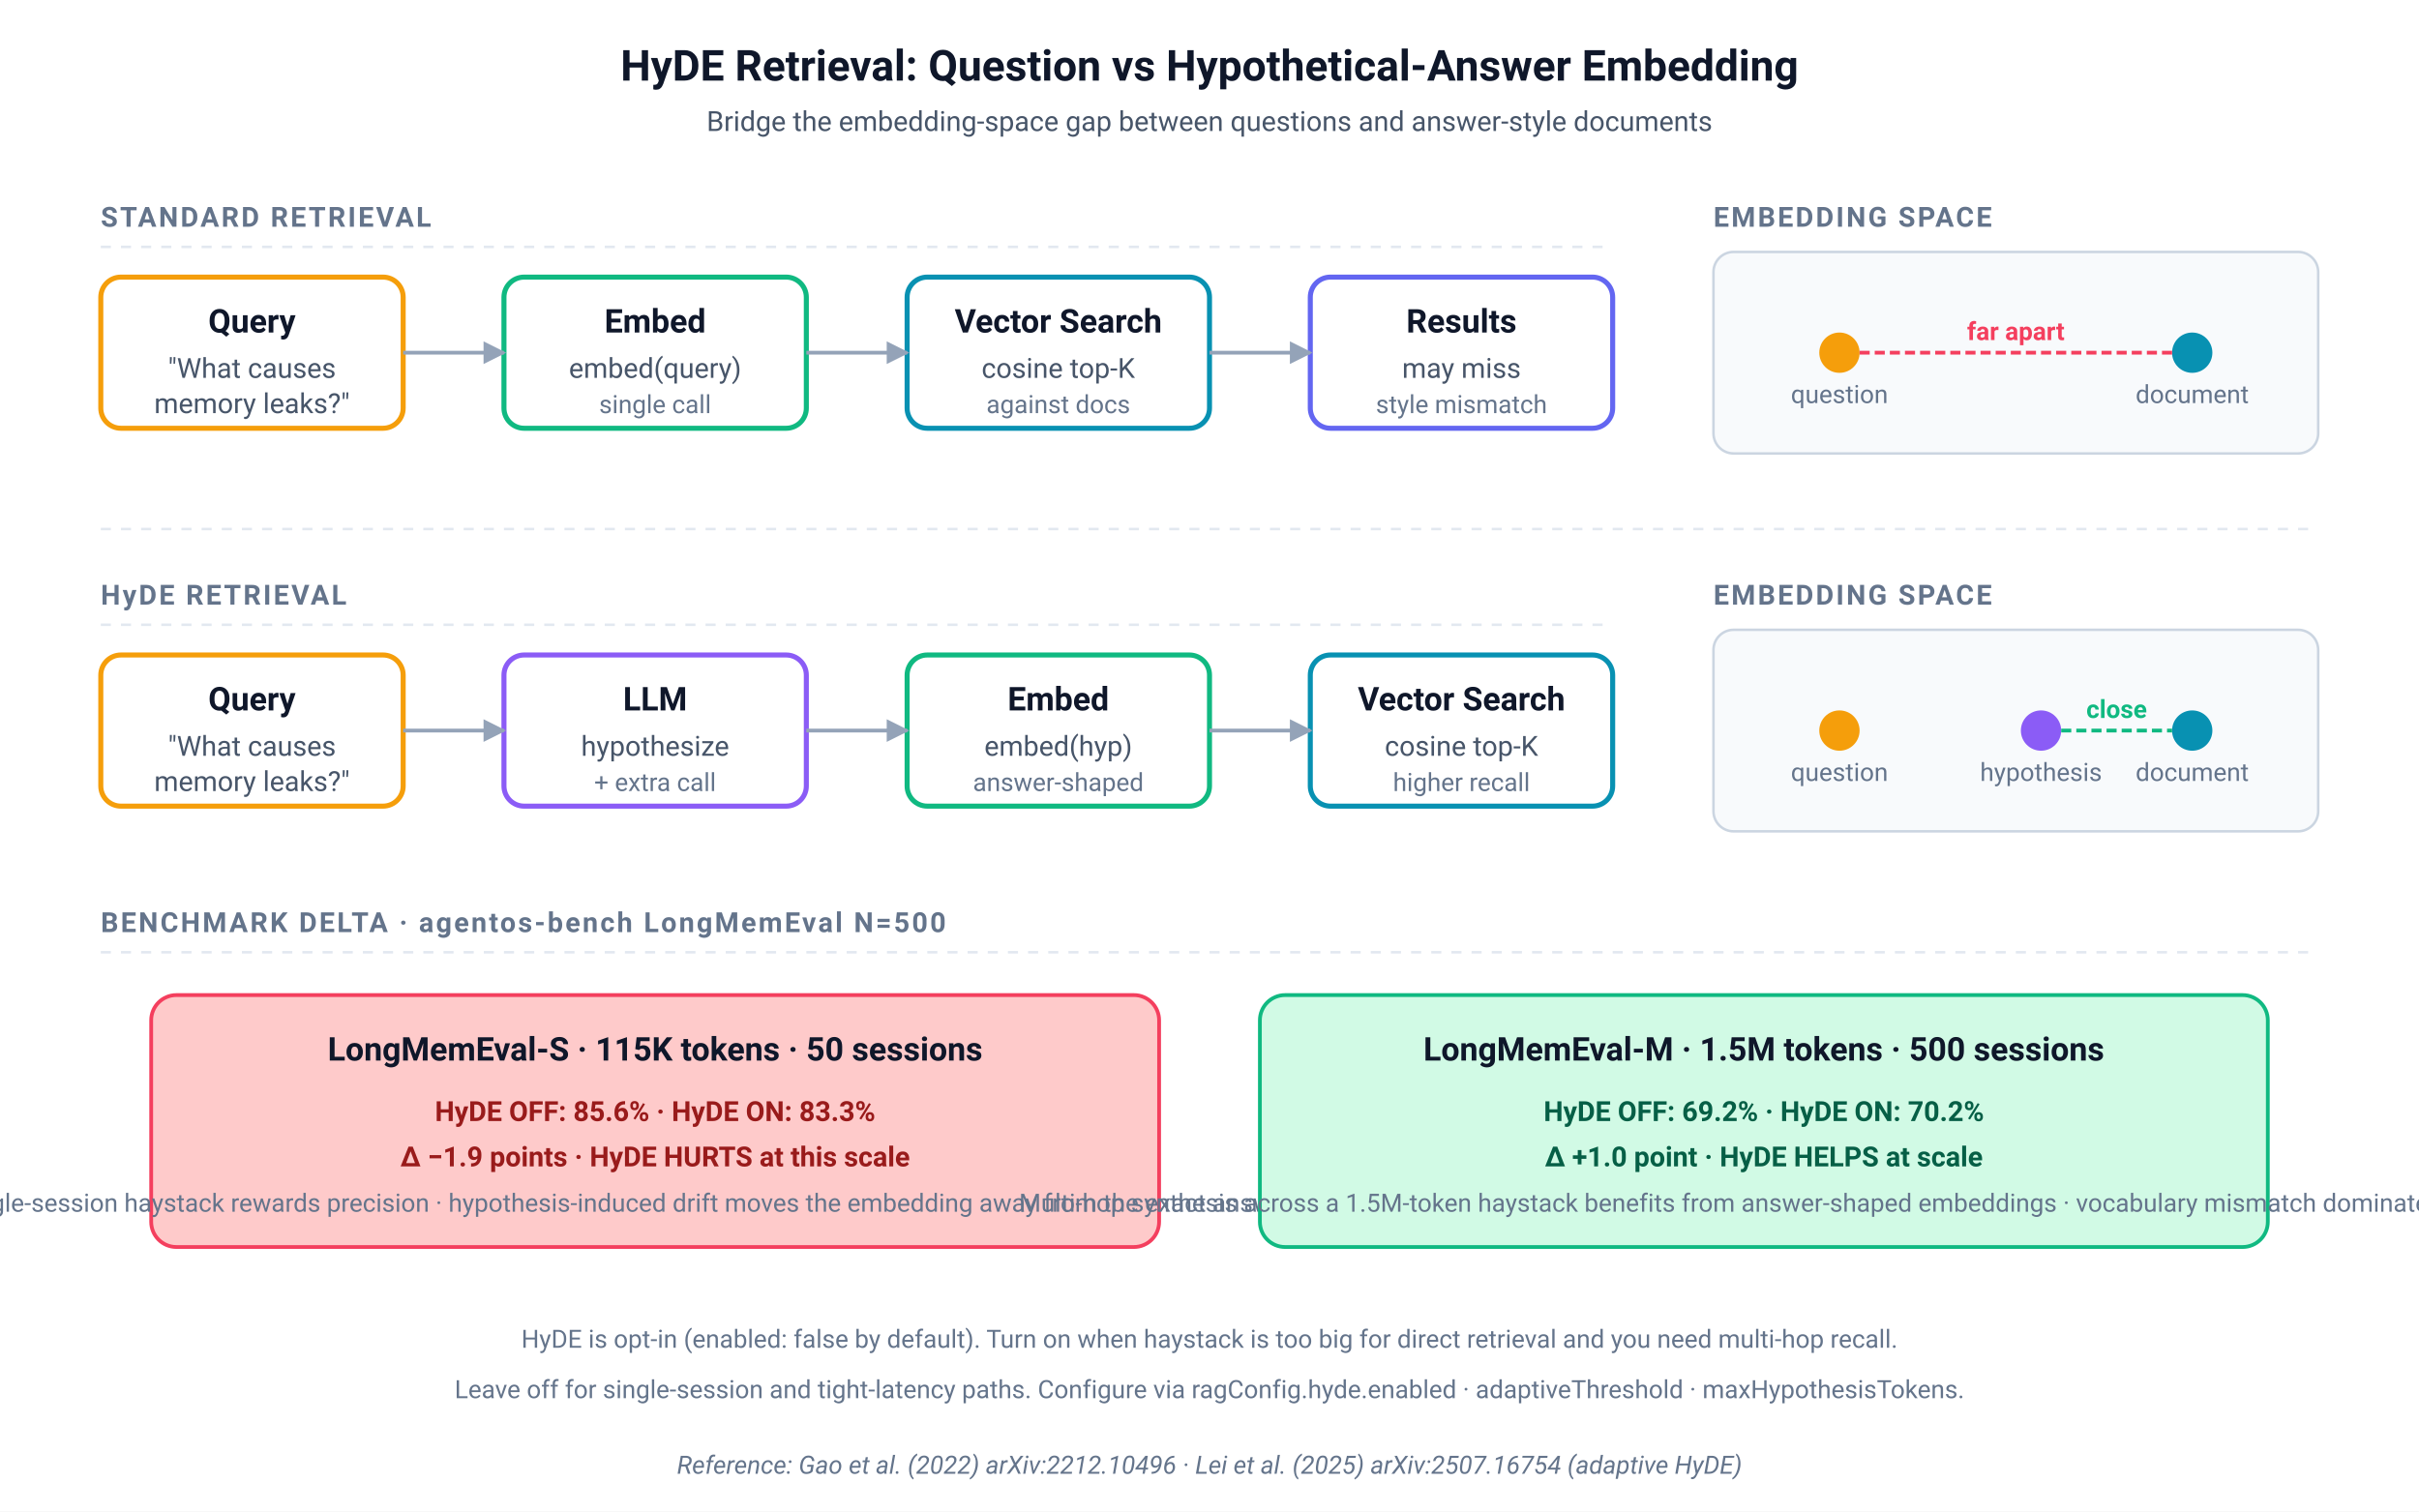
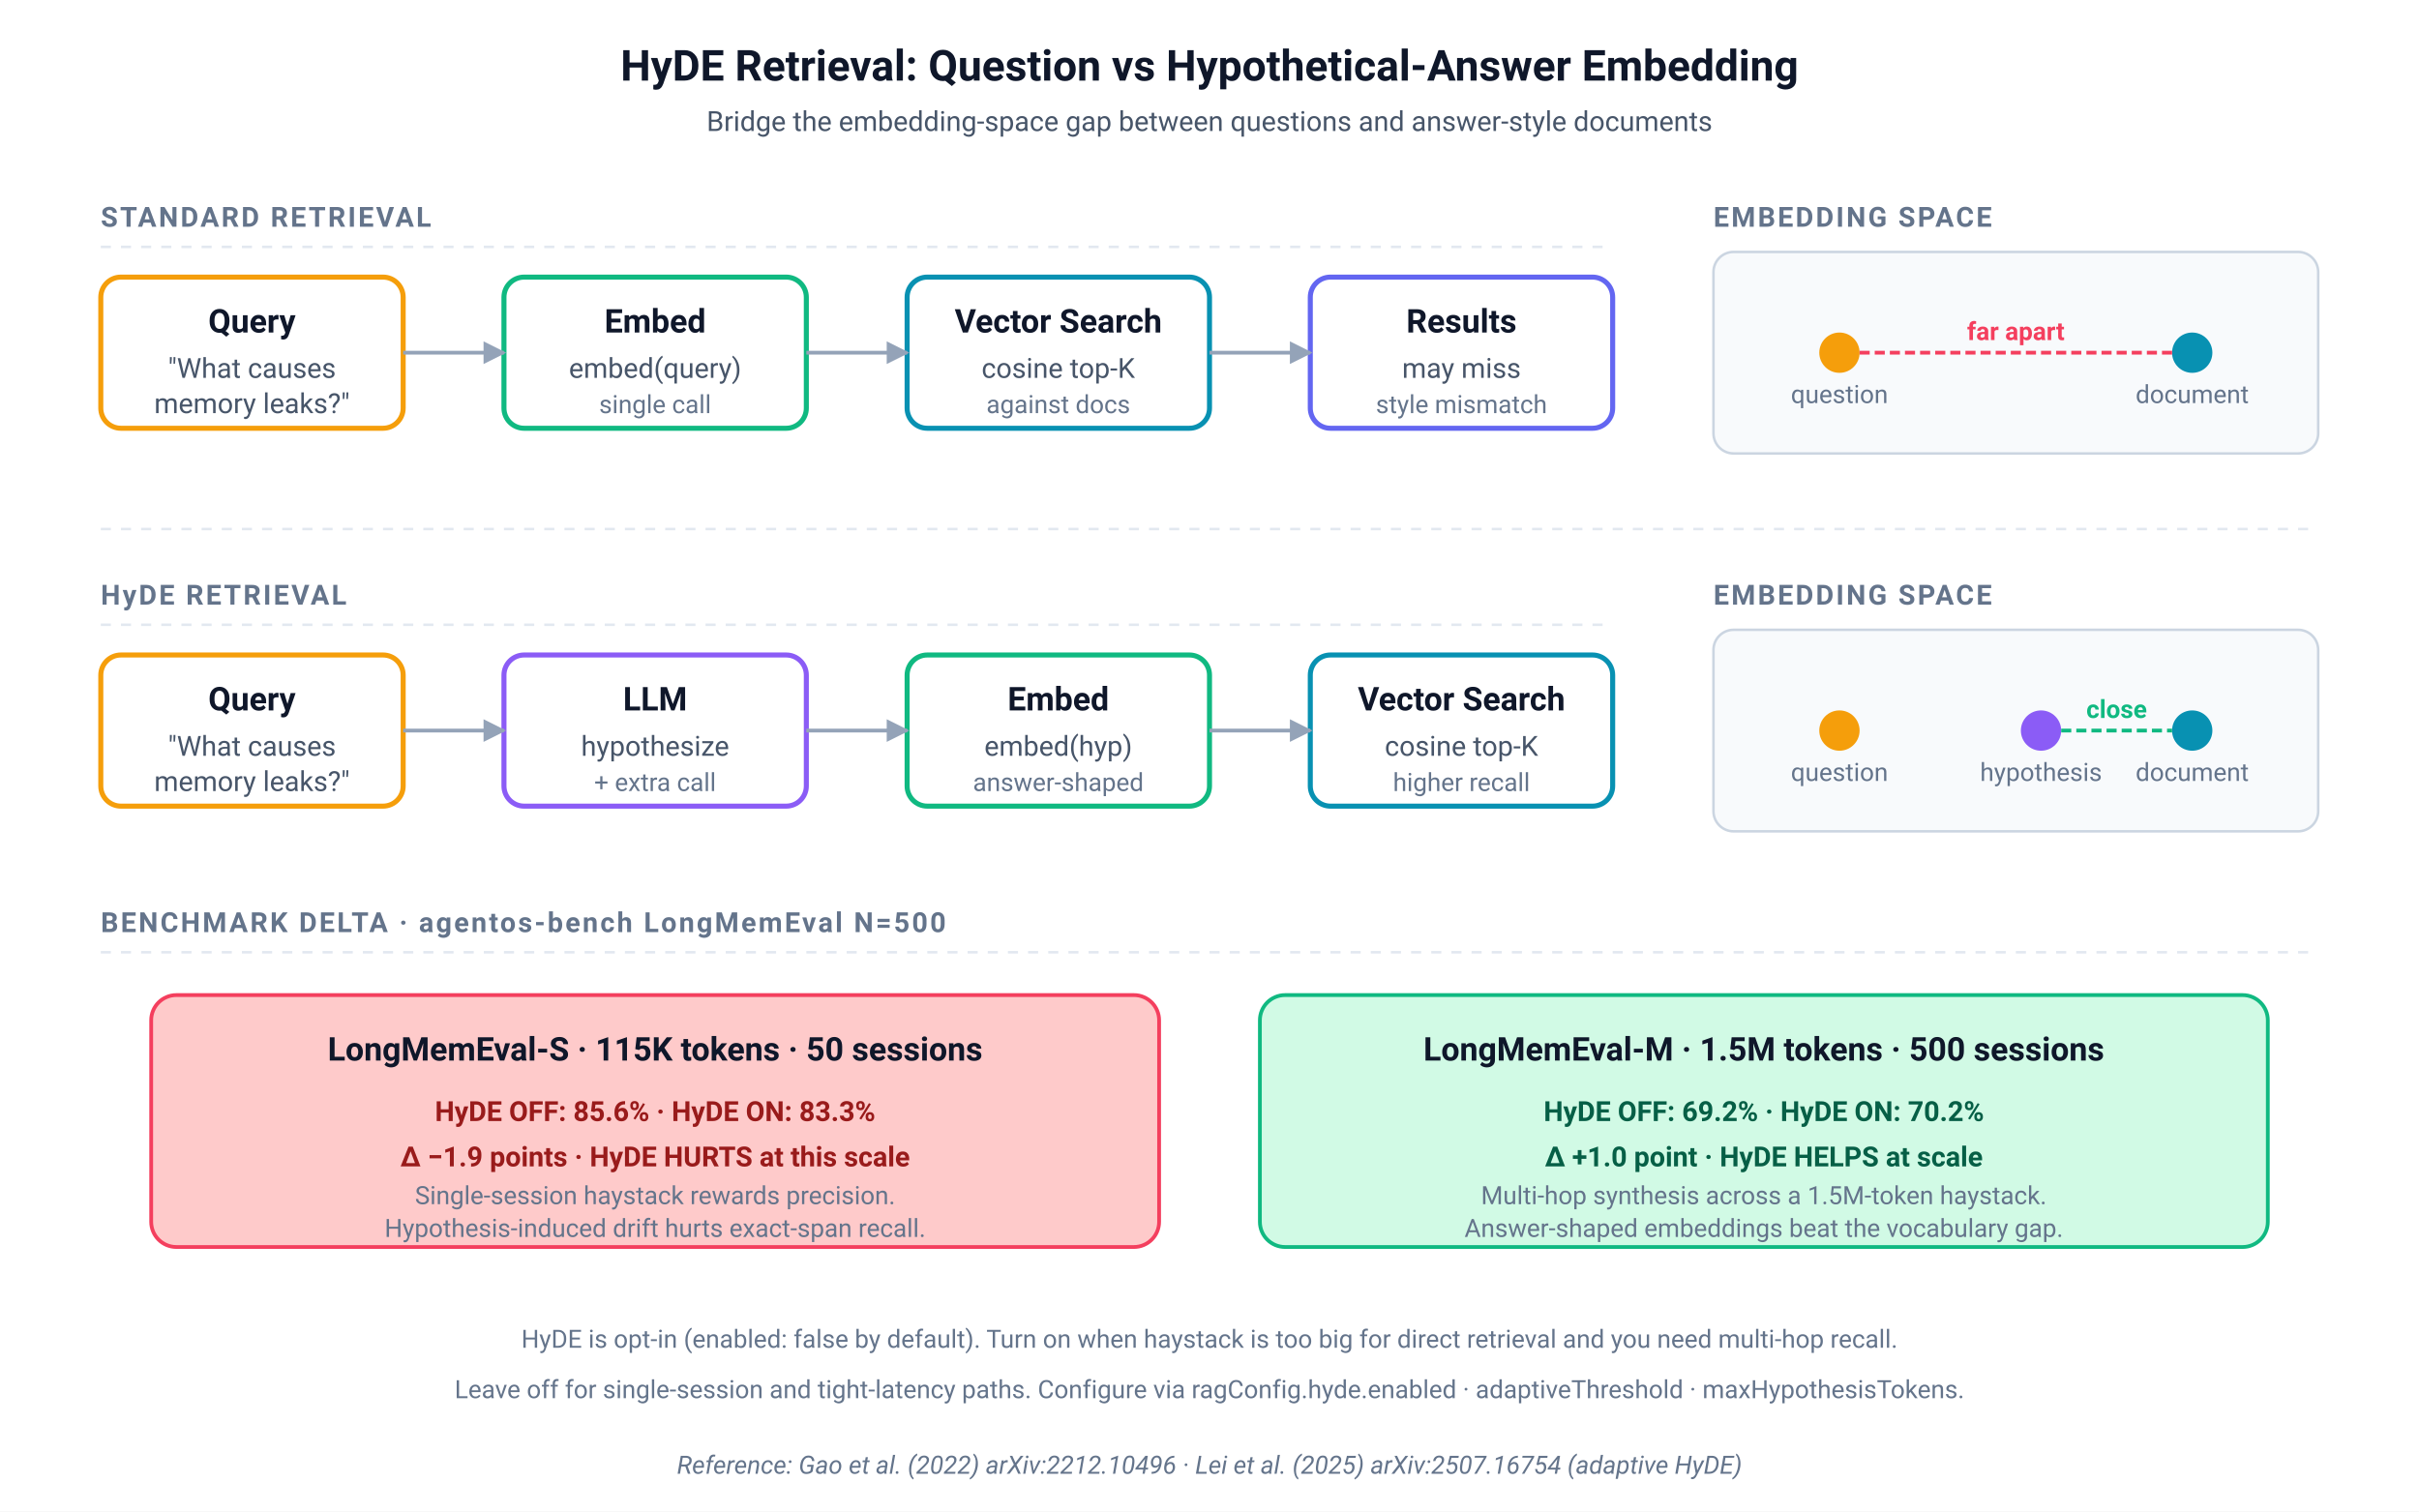
<svg xmlns="http://www.w3.org/2000/svg" viewBox="0 0 960 600" role="img" aria-labelledby="hyde-title hyde-desc" font-family="ui-sans-serif, system-ui, -apple-system, Segoe UI, Roboto, sans-serif">
  <defs>
    <style>
      .bg { fill: #ffffff; }
      .text { fill: #1e293b; font-size: 12px; }
      .title { fill: #0f172a; font-size: 17px; font-weight: 700; }
      .heading { fill: #0f172a; font-size: 13px; font-weight: 700; }
      .small { fill: #475569; font-size: 11px; }
      .micro { fill: #64748b; font-size: 10px; }
      .lane-label { fill: #64748b; font-size: 11px; font-weight: 700; letter-spacing: 0.08em; }
      .lane-track { fill: none; stroke: #e2e8f0; stroke-width: 1; stroke-dasharray: 4 4; }
      .stage { fill: #ffffff; stroke: #cbd5e1; stroke-width: 1.5; }
      .stage-llm { fill: #ffffff; stroke: #8b5cf6; stroke-width: 2; }
      .stage-embed { fill: #ffffff; stroke: #10b981; stroke-width: 2; }
      .stage-query { fill: #ffffff; stroke: #f59e0b; stroke-width: 2; }
      .stage-store { fill: #ffffff; stroke: #0891b2; stroke-width: 2; }
      .stage-result { fill: #ffffff; stroke: #6366f1; stroke-width: 2; }
      .space-bg { fill: #f8fafc; stroke: #cbd5e1; stroke-width: 1; }
      .dot-query { fill: #f59e0b; }
      .dot-doc { fill: #0891b2; }
      .dot-hyde { fill: #8b5cf6; }
      .gap-line-far { stroke: #f43f5e; stroke-width: 1.5; stroke-dasharray: 4 2; }
      .gap-line-near { stroke: #10b981; stroke-width: 1.5; stroke-dasharray: 4 2; }
      .arrow-line { stroke: #94a3b8; stroke-width: 1.5; fill: none; }
      .arrow-head { fill: #94a3b8; }
      .bench-good { fill: #d1fae5; stroke: #10b981; stroke-width: 1.5; }
      .bench-bad { fill: #fecaca; stroke: #f43f5e; stroke-width: 1.5; }
      .bench-good-text { fill: #065f46; font-size: 11px; font-weight: 700; }
      .bench-bad-text { fill: #991b1b; font-size: 11px; font-weight: 700; }
          </style>
    <marker id="hyde-arrow" viewBox="0 0 10 10" refX="9" refY="5" markerWidth="6" markerHeight="6" orient="auto-start-reverse">
      <path d="M 0 0 L 10 5 L 0 10 z" class="arrow-head" />
    </marker>
  </defs>
  <rect class="bg" x="0" y="0" width="960" height="600" />
  <text x="480" y="32" class="title" text-anchor="middle">HyDE Retrieval: Question vs Hypothetical-Answer Embedding</text>
  <text x="480" y="52" class="small" text-anchor="middle">Bridge the embedding-space gap between questions and answer-style documents</text>
  <text x="40" y="90" class="lane-label">STANDARD RETRIEVAL</text>
  <line x1="40" y1="98" x2="640" y2="98" class="lane-track" />
  <rect x="40" y="110" width="120" height="60" rx="8" class="stage-query" />
  <text x="100" y="132" class="heading" text-anchor="middle">Query</text>
  <text x="100" y="150" class="small" text-anchor="middle">"What causes</text>
  <text x="100" y="164" class="small" text-anchor="middle">memory leaks?"</text>
  <rect x="200" y="110" width="120" height="60" rx="8" class="stage-embed" />
  <text x="260" y="132" class="heading" text-anchor="middle">Embed</text>
  <text x="260" y="150" class="small" text-anchor="middle">embed(query)</text>
  <text x="260" y="164" class="micro" text-anchor="middle">single call</text>
  <rect x="360" y="110" width="120" height="60" rx="8" class="stage-store" />
  <text x="420" y="132" class="heading" text-anchor="middle">Vector Search</text>
  <text x="420" y="150" class="small" text-anchor="middle">cosine top-K</text>
  <text x="420" y="164" class="micro" text-anchor="middle">against docs</text>
  <rect x="520" y="110" width="120" height="60" rx="8" class="stage-result" />
  <text x="580" y="132" class="heading" text-anchor="middle">Results</text>
  <text x="580" y="150" class="small" text-anchor="middle">may miss</text>
  <text x="580" y="164" class="micro" text-anchor="middle">style mismatch</text>
  <path class="arrow-line" d="M 160,140 L 200,140" marker-end="url(#hyde-arrow)" />
  <path class="arrow-line" d="M 320,140 L 360,140" marker-end="url(#hyde-arrow)" />
  <path class="arrow-line" d="M 480,140 L 520,140" marker-end="url(#hyde-arrow)" />
  <text x="680" y="90" class="lane-label">EMBEDDING SPACE</text>
  <rect x="680" y="100" width="240" height="80" rx="8" class="space-bg" />
  <circle cx="730" cy="140" r="8" class="dot-query" />
  <text x="730" y="160" class="micro" text-anchor="middle">question</text>
  <circle cx="870" cy="140" r="8" class="dot-doc" />
  <text x="870" y="160" class="micro" text-anchor="middle">document</text>
  <line x1="738" y1="140" x2="862" y2="140" class="gap-line-far" />
  <text x="800" y="135" class="micro" text-anchor="middle" style="fill:#f43f5e;font-weight:700">far apart</text>
  <line x1="40" y1="210" x2="920" y2="210" class="lane-track" />
  <text x="40" y="240" class="lane-label">HyDE RETRIEVAL</text>
  <line x1="40" y1="248" x2="640" y2="248" class="lane-track" />
  <rect x="40" y="260" width="120" height="60" rx="8" class="stage-query" />
  <text x="100" y="282" class="heading" text-anchor="middle">Query</text>
  <text x="100" y="300" class="small" text-anchor="middle">"What causes</text>
  <text x="100" y="314" class="small" text-anchor="middle">memory leaks?"</text>
  <rect x="200" y="260" width="120" height="60" rx="8" class="stage-llm" />
  <text x="260" y="282" class="heading" text-anchor="middle">LLM</text>
  <text x="260" y="300" class="small" text-anchor="middle">hypothesize</text>
  <text x="260" y="314" class="micro" text-anchor="middle">+ extra call</text>
  <rect x="360" y="260" width="120" height="60" rx="8" class="stage-embed" />
  <text x="420" y="282" class="heading" text-anchor="middle">Embed</text>
  <text x="420" y="300" class="small" text-anchor="middle">embed(hyp)</text>
  <text x="420" y="314" class="micro" text-anchor="middle">answer-shaped</text>
  <rect x="520" y="260" width="120" height="60" rx="8" class="stage-store" />
  <text x="580" y="282" class="heading" text-anchor="middle">Vector Search</text>
  <text x="580" y="300" class="small" text-anchor="middle">cosine top-K</text>
  <text x="580" y="314" class="micro" text-anchor="middle">higher recall</text>
  <path class="arrow-line" d="M 160,290 L 200,290" marker-end="url(#hyde-arrow)" />
  <path class="arrow-line" d="M 320,290 L 360,290" marker-end="url(#hyde-arrow)" />
  <path class="arrow-line" d="M 480,290 L 520,290" marker-end="url(#hyde-arrow)" />
  <text x="680" y="240" class="lane-label">EMBEDDING SPACE</text>
  <rect x="680" y="250" width="240" height="80" rx="8" class="space-bg" />
  <circle cx="730" cy="290" r="8" class="dot-query" />
  <text x="730" y="310" class="micro" text-anchor="middle">question</text>
  <circle cx="810" cy="290" r="8" class="dot-hyde" />
  <text x="810" y="310" class="micro" text-anchor="middle">hypothesis</text>
  <circle cx="870" cy="290" r="8" class="dot-doc" />
  <text x="870" y="310" class="micro" text-anchor="middle">document</text>
  <line x1="818" y1="290" x2="862" y2="290" class="gap-line-near" />
  <text x="840" y="285" class="micro" text-anchor="middle" style="fill:#10b981;font-weight:700">close</text>
  <text x="40" y="370" class="lane-label">BENCHMARK DELTA · agentos-bench LongMemEval N=500</text>
  <line x1="40" y1="378" x2="920" y2="378" class="lane-track" />
  <rect x="60" y="395" width="400" height="100" rx="10" class="bench-bad" />
  <text x="260" y="421" class="heading" text-anchor="middle">LongMemEval-S · 115K tokens · 50 sessions</text>
  <text x="260" y="445" class="bench-bad-text" text-anchor="middle">HyDE OFF: 85.6% · HyDE ON: 83.3%</text>
  <text x="260" y="463" class="bench-bad-text" text-anchor="middle">Δ −1.9 points · HyDE HURTS at this scale</text>
-   <text x="260" y="481" class="micro" text-anchor="middle">Single-session haystack rewards precision · hypothesis-induced drift moves the embedding away from the exact answer span</text>
+   <text x="260" y="478" class="micro" text-anchor="middle">Single-session haystack rewards precision.</text>
+   <text x="260" y="491" class="micro" text-anchor="middle">Hypothesis-induced drift hurts exact-span recall.</text>
  <rect x="500" y="395" width="400" height="100" rx="10" class="bench-good" />
  <text x="700" y="421" class="heading" text-anchor="middle">LongMemEval-M · 1.5M tokens · 500 sessions</text>
  <text x="700" y="445" class="bench-good-text" text-anchor="middle">HyDE OFF: 69.2% · HyDE ON: 70.2%</text>
  <text x="700" y="463" class="bench-good-text" text-anchor="middle">Δ +1.0 point · HyDE HELPS at scale</text>
-   <text x="700" y="481" class="micro" text-anchor="middle">Multi-hop synthesis across a 1.5M-token haystack benefits from answer-shaped embeddings · vocabulary mismatch dominates noise</text>
+   <text x="700" y="478" class="micro" text-anchor="middle">Multi-hop synthesis across a 1.5M-token haystack.</text>
+   <text x="700" y="491" class="micro" text-anchor="middle">Answer-shaped embeddings beat the vocabulary gap.</text>
  <text x="480" y="535" class="micro" text-anchor="middle">HyDE is opt-in (enabled: false by default). Turn on when haystack is too big for direct retrieval and you need multi-hop recall.</text>
  <text x="480" y="555" class="micro" text-anchor="middle">Leave off for single-session and tight-latency paths. Configure via ragConfig.hyde.enabled · adaptiveThreshold · maxHypothesisTokens.</text>
  <text x="480" y="585" class="micro" text-anchor="middle" font-style="italic">Reference: Gao et al. (2022) arXiv:2212.10496 · Lei et al. (2025) arXiv:2507.16754 (adaptive HyDE)</text>
</svg>
